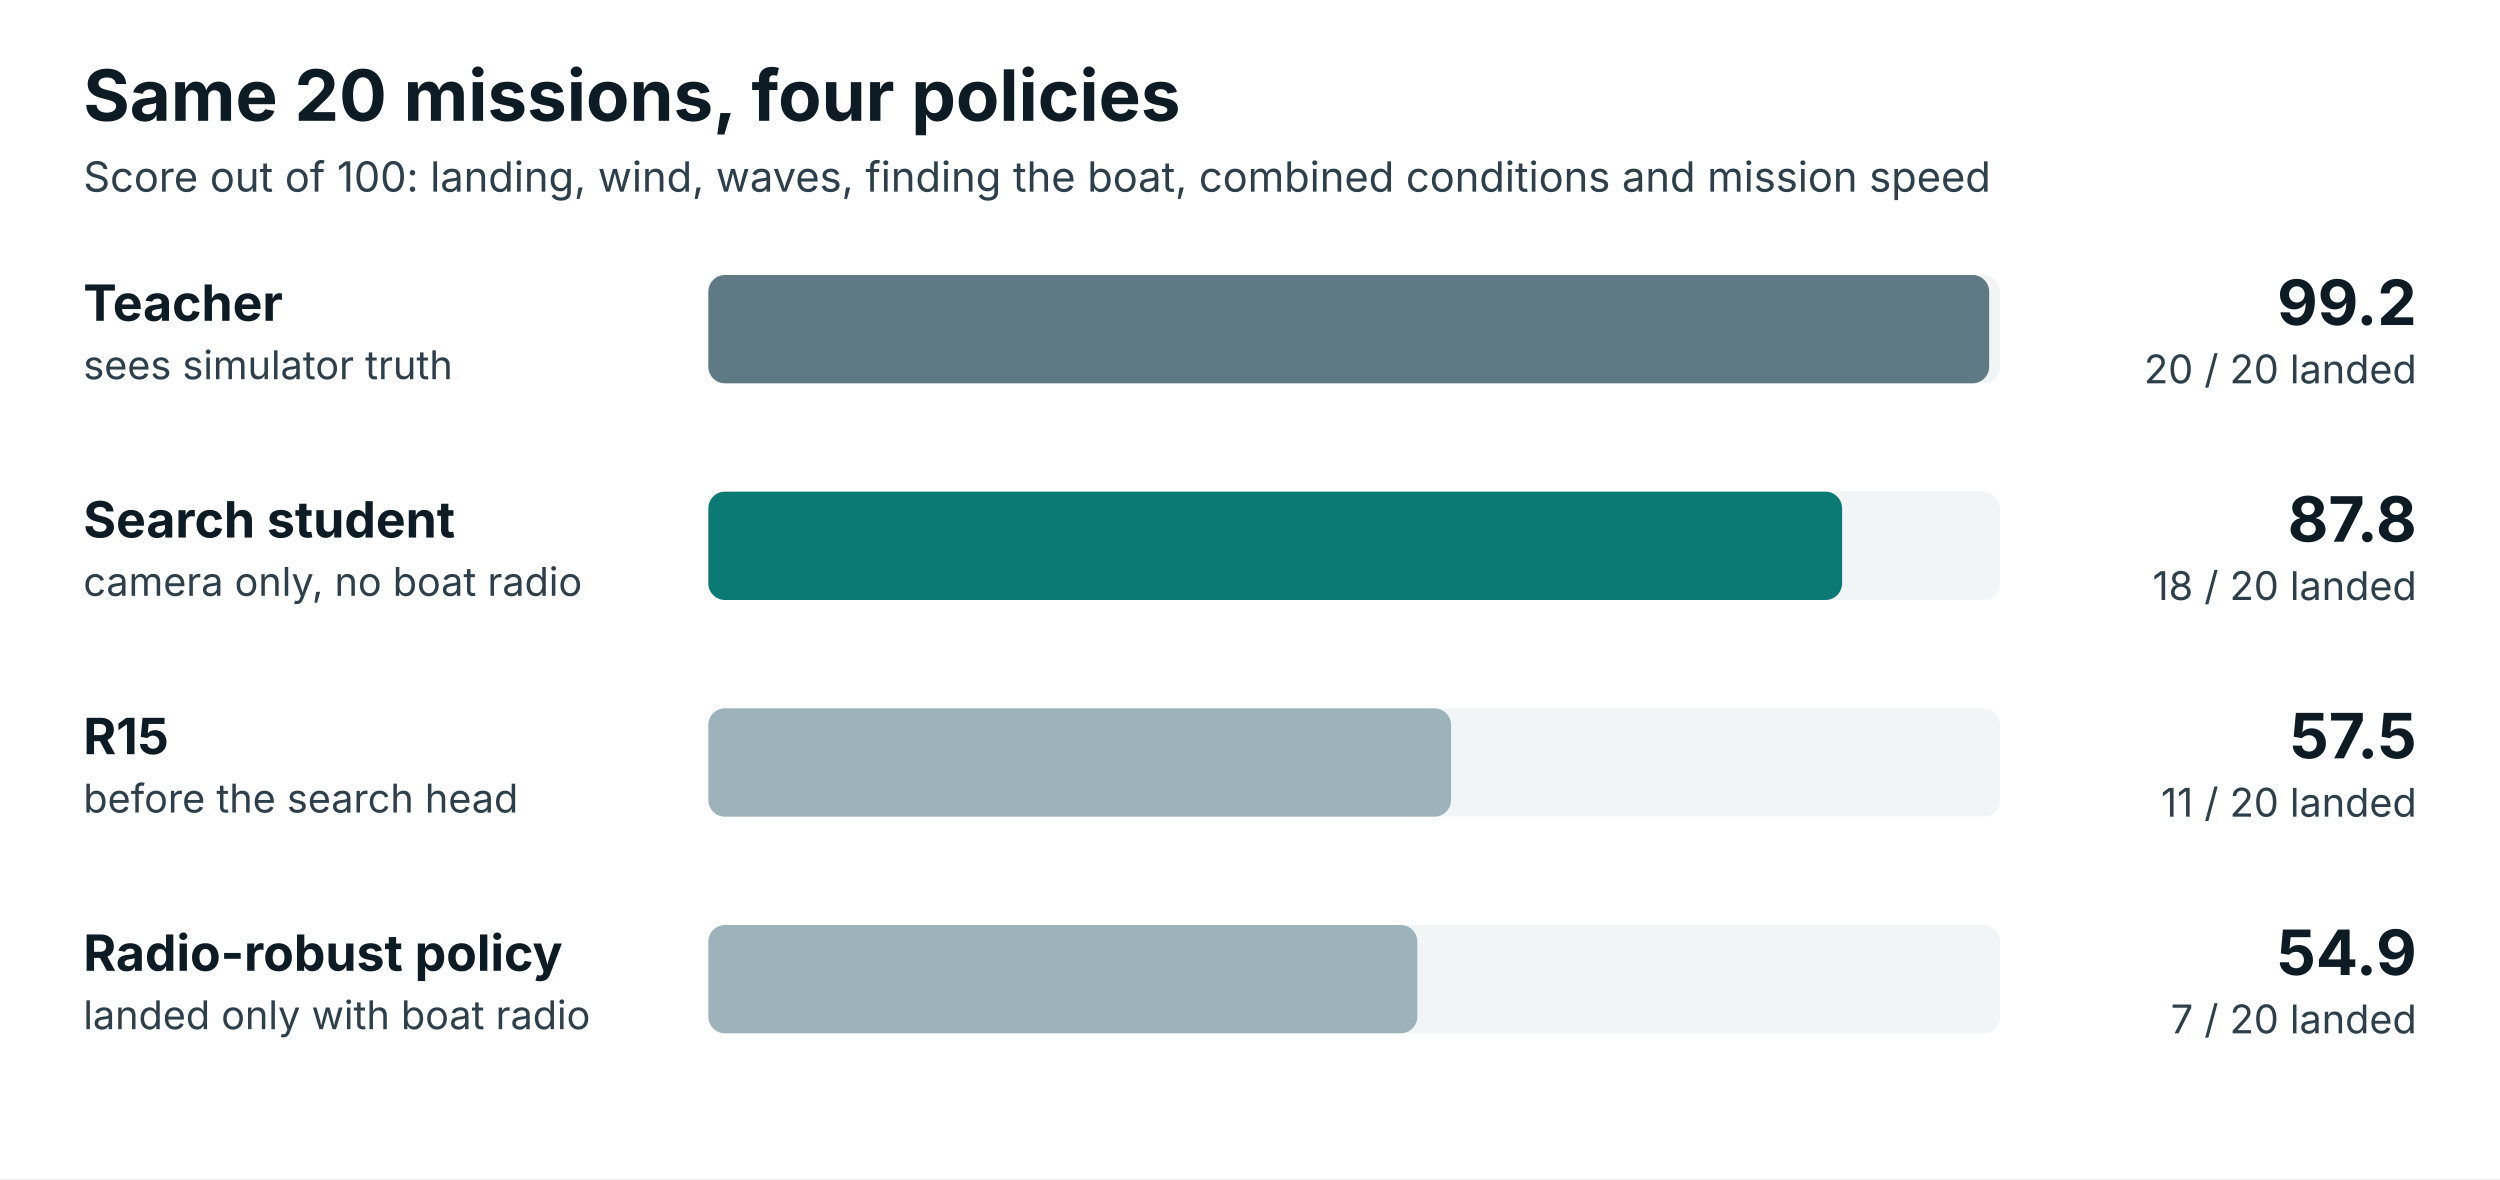
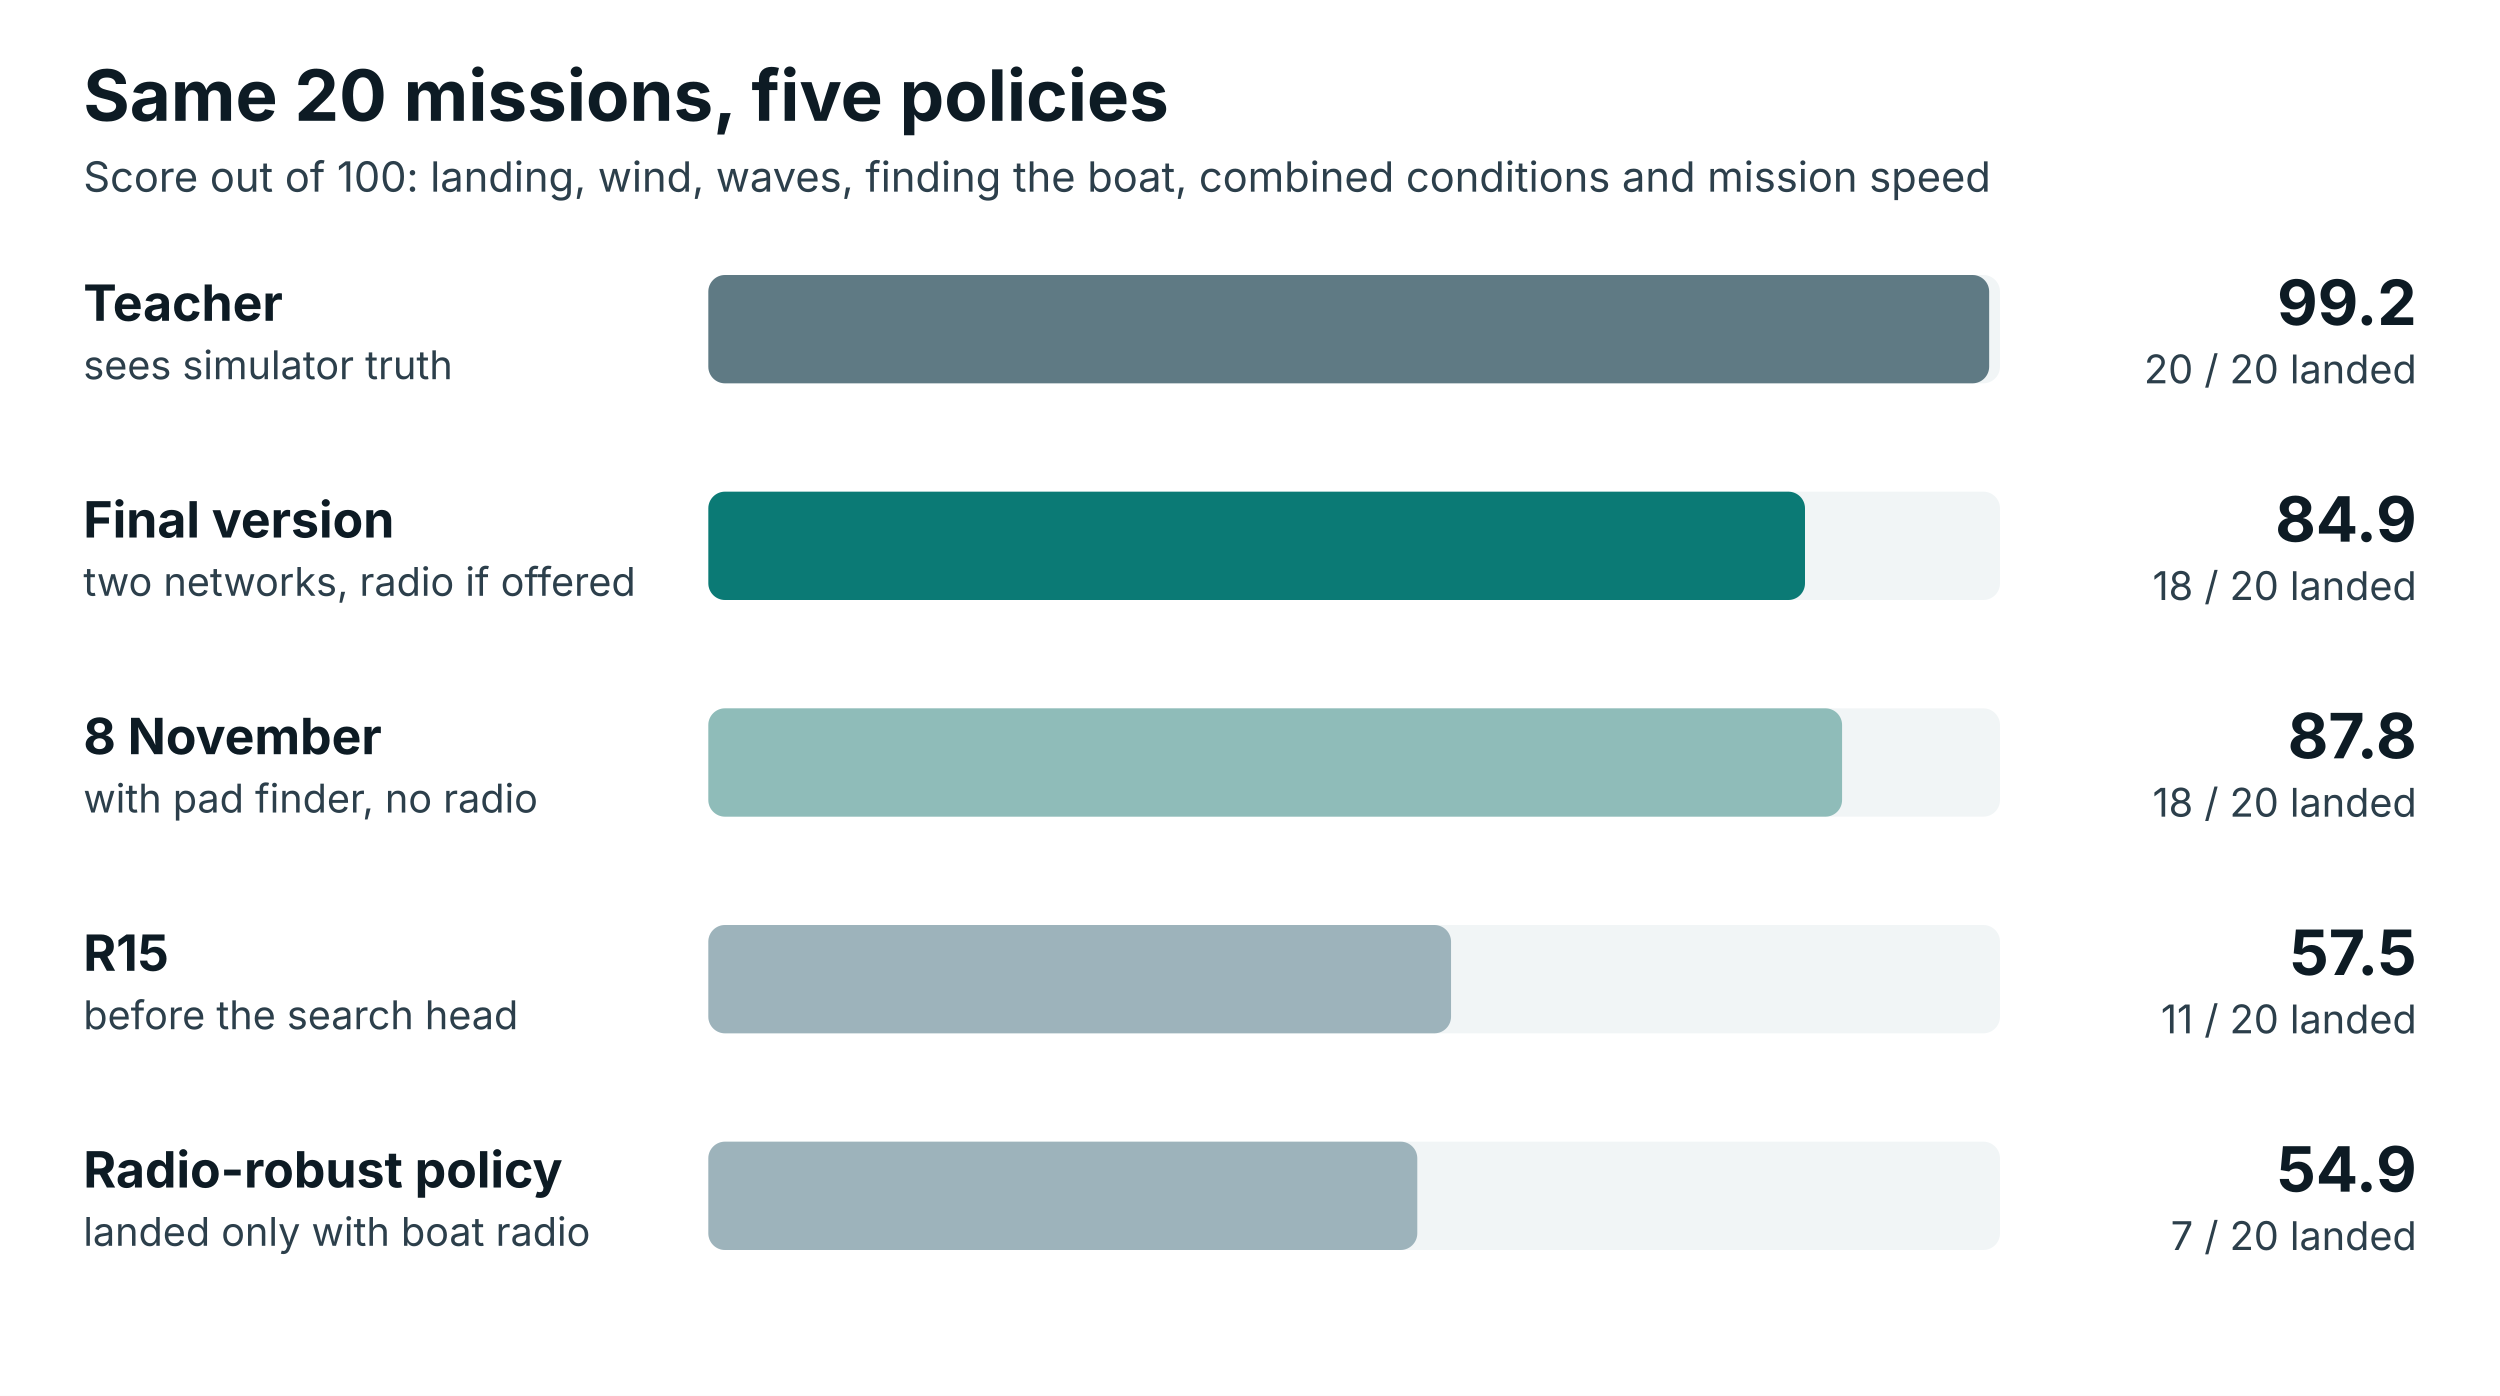
- <svg xmlns="http://www.w3.org/2000/svg" viewBox="0 0 1200 566" width="1200" height="566" font-family="Inter, 'Segoe UI', 'DejaVu Sans', Arial, sans-serif">
-   <rect width="1200" height="566" fill="#ffffff" />
-   <text x="40" y="58" font-size="34" font-weight="700" fill="#0d1b24">Same 20 missions, four policies</text>
+ <svg xmlns="http://www.w3.org/2000/svg" viewBox="0 0 1200 670" width="1200" height="670" font-family="Inter, 'Segoe UI', 'DejaVu Sans', Arial, sans-serif">
+   <rect width="1200" height="670" fill="#ffffff" />
+   <text x="40" y="58" font-size="34" font-weight="700" fill="#0d1b24">Same 20 missions, five policies</text>
  <text x="40" y="92" font-size="20" fill="#2c3f4b">Score out of 100: landing, wind, waves, finding the boat, combined conditions and mission speed</text>
  <text x="40" y="154" font-size="24" font-weight="700" fill="#0d1b24">Teacher</text>
  <text x="40" y="182" font-size="19" fill="#2c3f4b">sees simulator truth</text>
  <rect x="340" y="132" width="620" height="52" rx="8" fill="#f1f5f6" />
  <rect x="340" y="132" width="614.8" height="52" rx="8" fill="#5f7a84" />
  <text x="1160" y="156" font-size="30" font-weight="700" fill="#0d1b24" text-anchor="end">99.2</text>
  <text x="1160" y="184" font-size="19" fill="#2c3f4b" text-anchor="end">20 / 20 landed</text>
-   <text x="40" y="258" font-size="24" font-weight="700" fill="#0d1b24">Search student</text>
-   <text x="40" y="286" font-size="19" fill="#2c3f4b">camera only, no boat radio</text>
+   <text x="40" y="258" font-size="24" font-weight="700" fill="#0d1b24">Final version</text>
+   <text x="40" y="286" font-size="19" fill="#2c3f4b">two networks, radio if offered</text>
  <rect x="340" y="236" width="620" height="52" rx="8" fill="#f1f5f6" />
-   <rect x="340" y="236" width="544.2" height="52" rx="8" fill="#0b7a75" />
-   <text x="1160" y="260" font-size="30" font-weight="700" fill="#0d1b24" text-anchor="end">87.8</text>
+   <rect x="340" y="236" width="526.4" height="52" rx="8" fill="#0b7a75" />
+   <text x="1160" y="260" font-size="30" font-weight="700" fill="#0d1b24" text-anchor="end">84.9</text>
  <text x="1160" y="288" font-size="19" fill="#2c3f4b" text-anchor="end">18 / 20 landed</text>
-   <text x="40" y="362" font-size="24" font-weight="700" fill="#0d1b24">R15</text>
-   <text x="40" y="390" font-size="19" fill="#2c3f4b">before the search head</text>
+   <text x="40" y="362" font-size="24" font-weight="700" fill="#0d1b24">8 November</text>
+   <text x="40" y="390" font-size="19" fill="#2c3f4b">with pad finder, no radio</text>
  <rect x="340" y="340" width="620" height="52" rx="8" fill="#f1f5f6" />
-   <rect x="340" y="340" width="356.5" height="52" rx="8" fill="#9db3bb" />
-   <text x="1160" y="364" font-size="30" font-weight="700" fill="#0d1b24" text-anchor="end">57.5</text>
-   <text x="1160" y="392" font-size="19" fill="#2c3f4b" text-anchor="end">11 / 20 landed</text>
-   <text x="40" y="466" font-size="24" font-weight="700" fill="#0d1b24">Radio-robust policy</text>
-   <text x="40" y="494" font-size="19" fill="#2c3f4b">landed only with boat radio</text>
+   <rect x="340" y="340" width="544.2" height="52" rx="8" fill="#8fbcb9" />
+   <text x="1160" y="364" font-size="30" font-weight="700" fill="#0d1b24" text-anchor="end">87.8</text>
+   <text x="1160" y="392" font-size="19" fill="#2c3f4b" text-anchor="end">18 / 20 landed</text>
+   <text x="40" y="466" font-size="24" font-weight="700" fill="#0d1b24">R15</text>
+   <text x="40" y="494" font-size="19" fill="#2c3f4b">before the search head</text>
  <rect x="340" y="444" width="620" height="52" rx="8" fill="#f1f5f6" />
-   <rect x="340" y="444" width="340.3" height="52" rx="8" fill="#9db3bb" />
-   <text x="1160" y="468" font-size="30" font-weight="700" fill="#0d1b24" text-anchor="end">54.9</text>
-   <text x="1160" y="496" font-size="19" fill="#2c3f4b" text-anchor="end">7 / 20 landed</text>
+   <rect x="340" y="444" width="356.5" height="52" rx="8" fill="#9db3bb" />
+   <text x="1160" y="468" font-size="30" font-weight="700" fill="#0d1b24" text-anchor="end">57.5</text>
+   <text x="1160" y="496" font-size="19" fill="#2c3f4b" text-anchor="end">11 / 20 landed</text>
+   <text x="40" y="570" font-size="24" font-weight="700" fill="#0d1b24">Radio-robust policy</text>
+   <text x="40" y="598" font-size="19" fill="#2c3f4b">landed only with boat radio</text>
+   <rect x="340" y="548" width="620" height="52" rx="8" fill="#f1f5f6" />
+   <rect x="340" y="548" width="340.3" height="52" rx="8" fill="#9db3bb" />
+   <text x="1160" y="572" font-size="30" font-weight="700" fill="#0d1b24" text-anchor="end">54.9</text>
+   <text x="1160" y="600" font-size="19" fill="#2c3f4b" text-anchor="end">7 / 20 landed</text>
</svg>
